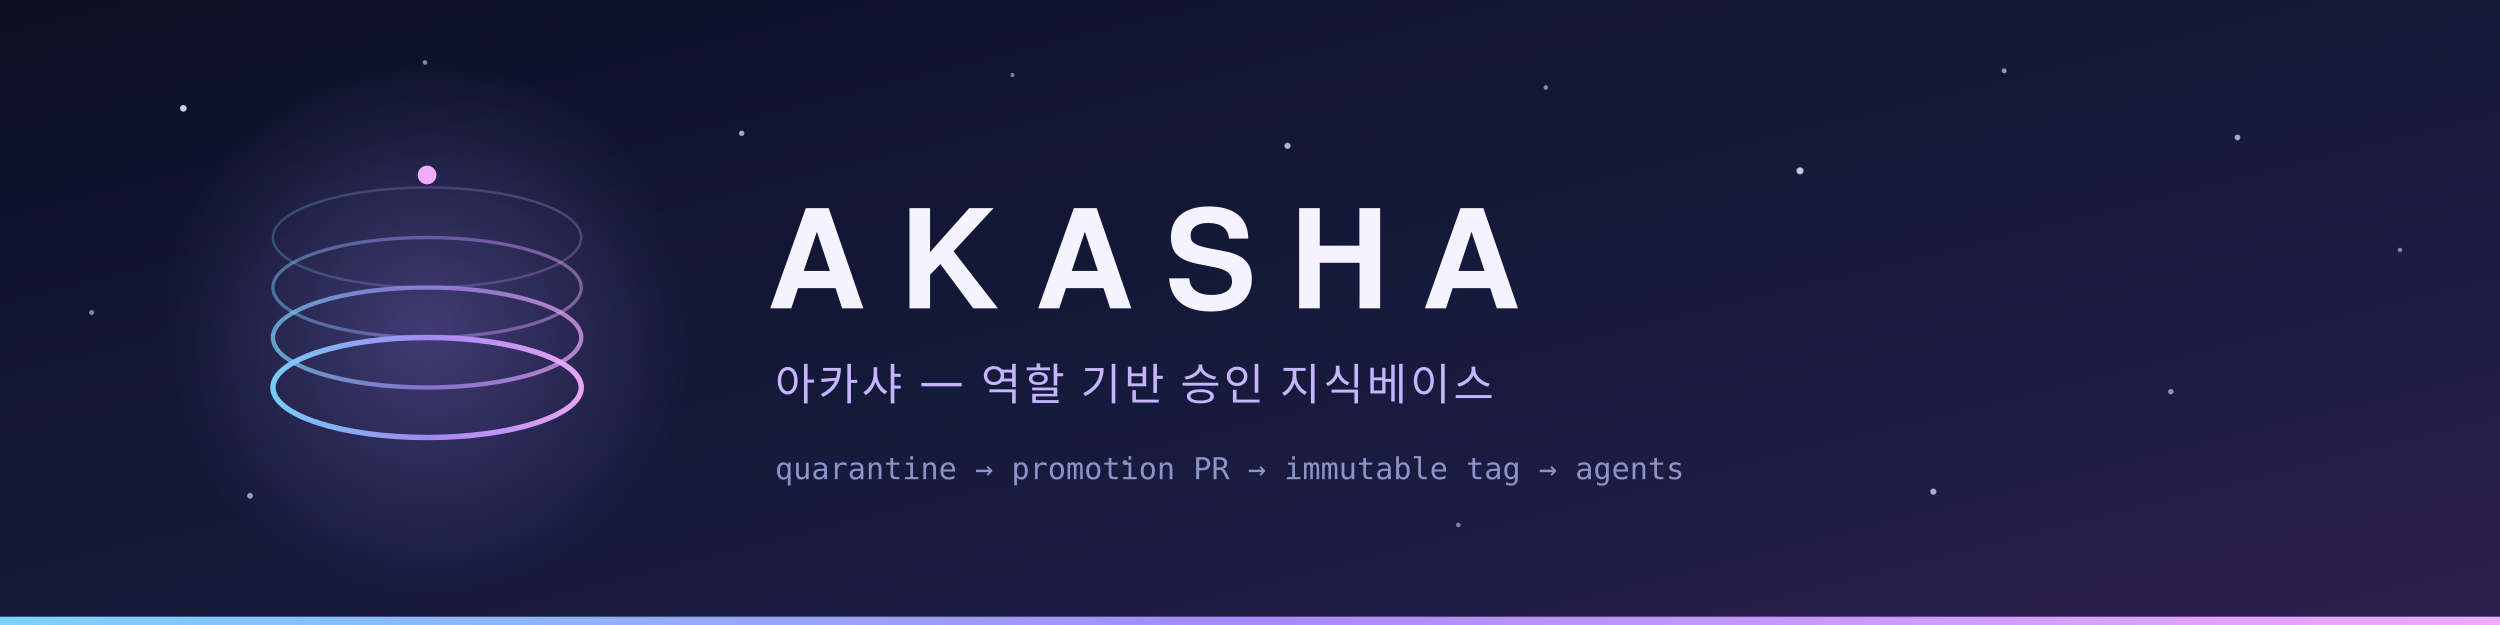
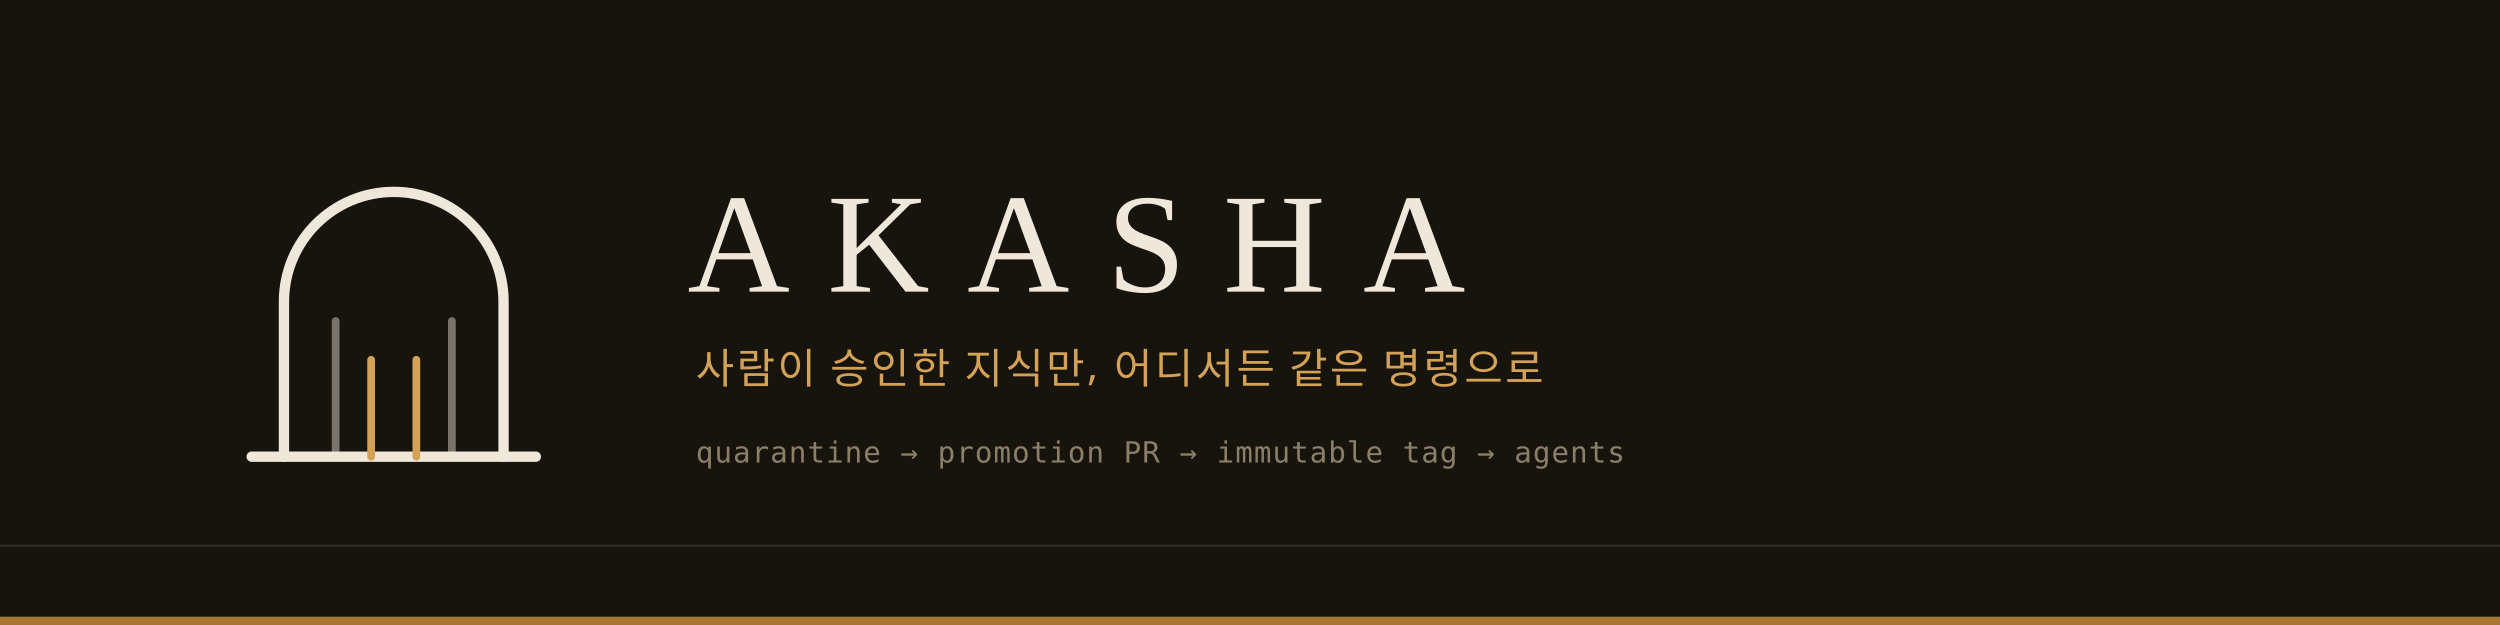
- <svg xmlns="http://www.w3.org/2000/svg" width="1200" height="300" viewBox="0 0 1200 300" role="img" aria-label="AKASHA — 역할 기반 승인 지식베이스">
-   <defs>
-     <linearGradient id="bg" x1="0" y1="0" x2="1" y2="1">
-       <stop offset="0" stop-color="#0b1026" />
-       <stop offset="0.55" stop-color="#161a3c" />
-       <stop offset="1" stop-color="#2b1e4e" />
-     </linearGradient>
-     <linearGradient id="accent" x1="0" y1="0" x2="1" y2="0">
-       <stop offset="0" stop-color="#7dd3fc" />
-       <stop offset="0.5" stop-color="#a78bfa" />
-       <stop offset="1" stop-color="#f0abfc" />
-     </linearGradient>
-     <radialGradient id="glow" cx="0.5" cy="0.5" r="0.5">
-       <stop offset="0" stop-color="#a78bfa" stop-opacity="0.32" />
-       <stop offset="1" stop-color="#a78bfa" stop-opacity="0" />
-     </radialGradient>
-   </defs>
-   <rect width="1200" height="300" fill="url(#bg)" />
-   <g fill="#e0e7ff">
-     <circle cx="88" cy="52" r="1.6" opacity="0.9" />
-     <circle cx="204" cy="30" r="1.1" opacity="0.55" />
-     <circle cx="356" cy="64" r="1.3" opacity="0.7" />
-     <circle cx="486" cy="36" r="1.0" opacity="0.5" />
-     <circle cx="618" cy="70" r="1.5" opacity="0.75" />
-     <circle cx="742" cy="42" r="1.1" opacity="0.55" />
-     <circle cx="864" cy="82" r="1.7" opacity="0.85" />
-     <circle cx="962" cy="34" r="1.2" opacity="0.6" />
-     <circle cx="1074" cy="66" r="1.4" opacity="0.7" />
-     <circle cx="1152" cy="120" r="1.1" opacity="0.5" />
-     <circle cx="1042" cy="188" r="1.3" opacity="0.6" />
-     <circle cx="928" cy="236" r="1.5" opacity="0.7" />
-     <circle cx="700" cy="252" r="1.1" opacity="0.5" />
-     <circle cx="540" cy="222" r="1.2" opacity="0.55" />
-     <circle cx="120" cy="238" r="1.4" opacity="0.65" />
-     <circle cx="44" cy="150" r="1.2" opacity="0.55" />
+ <svg xmlns="http://www.w3.org/2000/svg" width="1200" height="300" viewBox="0 0 1200 300" role="img" aria-label="AKASHA — 사람이 승인한 지식만, 어디서든 같은 명령으로">
+   <rect width="1200" height="300" fill="#17130D" />
+   <line x1="0" y1="262" x2="1200" y2="262" stroke="#EFE8DA" stroke-width="1" opacity="0.12" />
+   <g transform="translate(96,58) scale(1.55)" fill="none" stroke-linecap="round">
+     <path d="M26 104 L26 56 A34 34 0 0 1 94 56 L94 104" stroke="#EFE8DA" stroke-width="3.2" />
+     <line x1="16" y1="104" x2="104" y2="104" stroke="#EFE8DA" stroke-width="3.2" />
+     <line x1="42" y1="104" x2="42" y2="62" stroke="#EFE8DA" stroke-width="2.4" opacity="0.45" />
+     <line x1="78" y1="104" x2="78" y2="62" stroke="#EFE8DA" stroke-width="2.4" opacity="0.45" />
+     <line x1="53" y1="104" x2="53" y2="74" stroke="#D3A257" stroke-width="2.4" />
+     <line x1="67" y1="104" x2="67" y2="74" stroke="#D3A257" stroke-width="2.4" />
  </g>
-   <circle cx="205" cy="158" r="128" fill="url(#glow)" />
-   <g transform="translate(205,186)" fill="none" stroke="url(#accent)" stroke-linecap="round">
-     <ellipse rx="74" ry="24" stroke-width="2.6" opacity="0.95" />
-     <ellipse rx="74" ry="24" cy="-24" stroke-width="2.1" opacity="0.7" />
-     <ellipse rx="74" ry="24" cy="-48" stroke-width="1.6" opacity="0.45" />
-     <ellipse rx="74" ry="24" cy="-72" stroke-width="1.2" opacity="0.25" />
-   </g>
-   <circle cx="205" cy="84" r="4.5" fill="#f0abfc" />
-   <line x1="205" y1="92" x2="205" y2="128" stroke="url(#accent)" stroke-width="1.4" opacity="0.6" stroke-dasharray="2 5" />
-   <text x="368" y="148" font-family="'Avenir Next','Segoe UI',Helvetica,Arial,sans-serif" font-size="66" font-weight="700" letter-spacing="16" fill="#f5f3ff">AKASHA</text>
-   <text x="372" y="192" font-family="'Apple SD Gothic Neo','Malgun Gothic','Segoe UI',sans-serif" font-size="21" letter-spacing="1.5" fill="#c4b5fd">아카샤 — 역할 기반 승인 지식베이스</text>
-   <text x="372" y="230" font-family="ui-monospace,'SF Mono',SFMono-Regular,Menlo,Consolas,monospace" font-size="14.5" fill="#8b93c9">quarantine → promotion PR → immutable tag → agents</text>
-   <rect x="0" y="296" width="1200" height="4" fill="url(#accent)" />
+   <text x="330" y="140" font-family="Cinzel, 'Trajan Pro', 'Times New Roman', Georgia, serif" font-size="68" font-weight="500" letter-spacing="18" fill="#EFE8DA">AKASHA</text>
+   <text x="334" y="184" font-family="'Apple SD Gothic Neo','Malgun Gothic','Segoe UI',sans-serif" font-size="20" letter-spacing="1.2" fill="#D3A257">사람이 승인한 지식만, 어디서든 같은 명령으로</text>
+   <text x="334" y="222" font-family="ui-monospace,'SF Mono',SFMono-Regular,Menlo,Consolas,monospace" font-size="14" letter-spacing="0.5" fill="#8C7F68">quarantine → promotion PR → immutable tag → agents</text>
+   <rect x="0" y="296" width="1200" height="4" fill="#A8762F" />
</svg>
